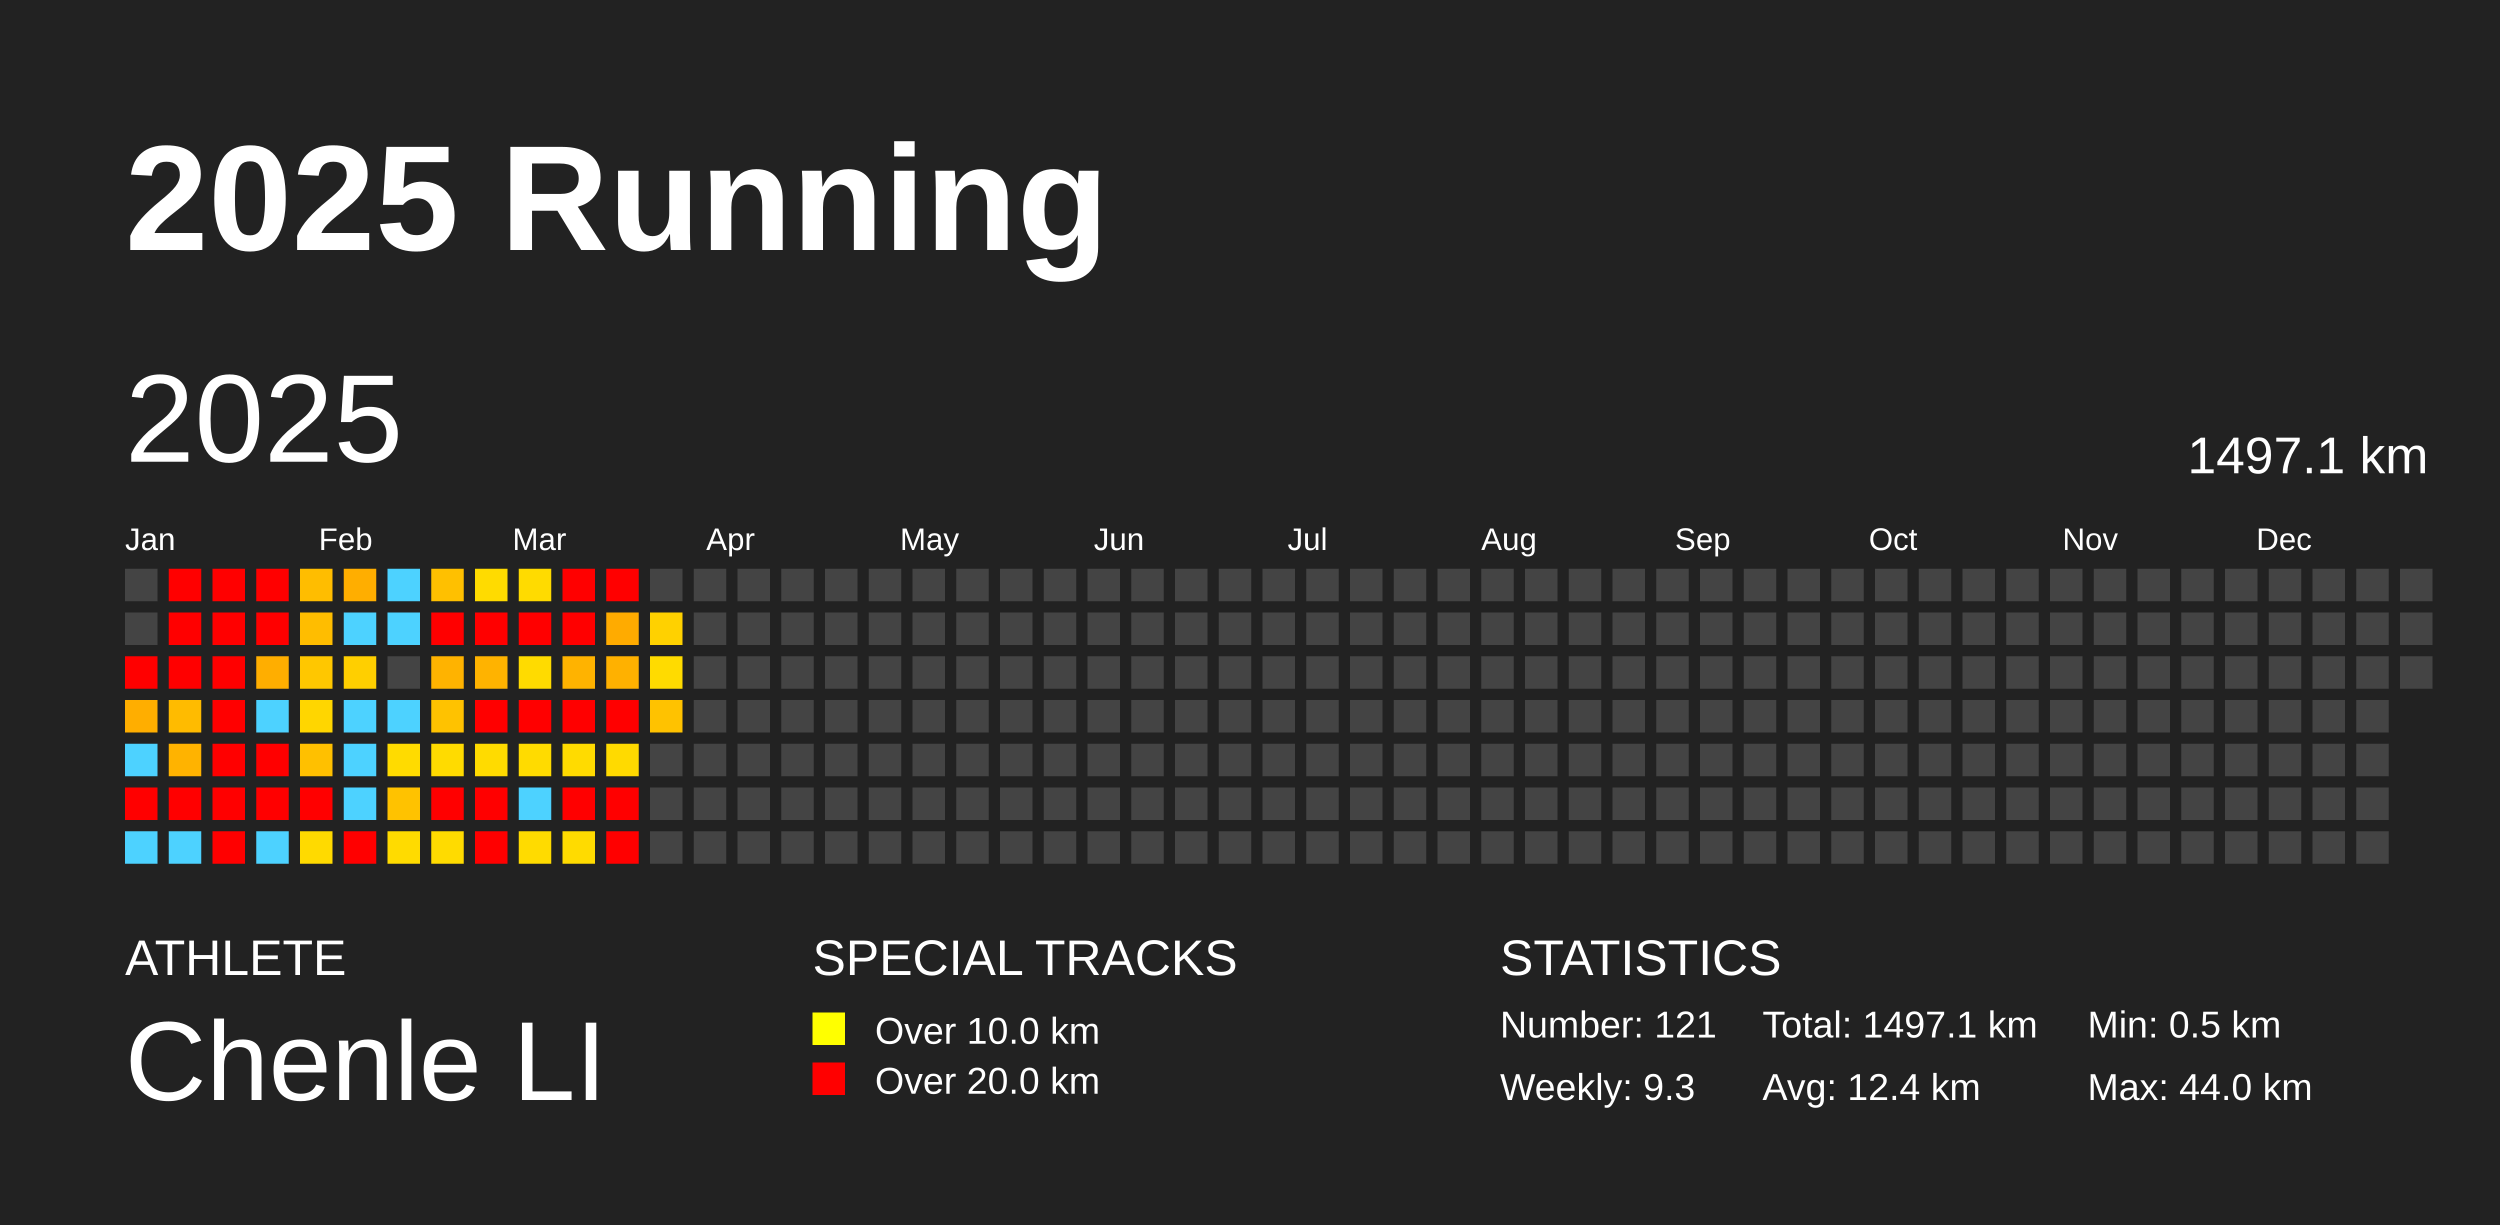
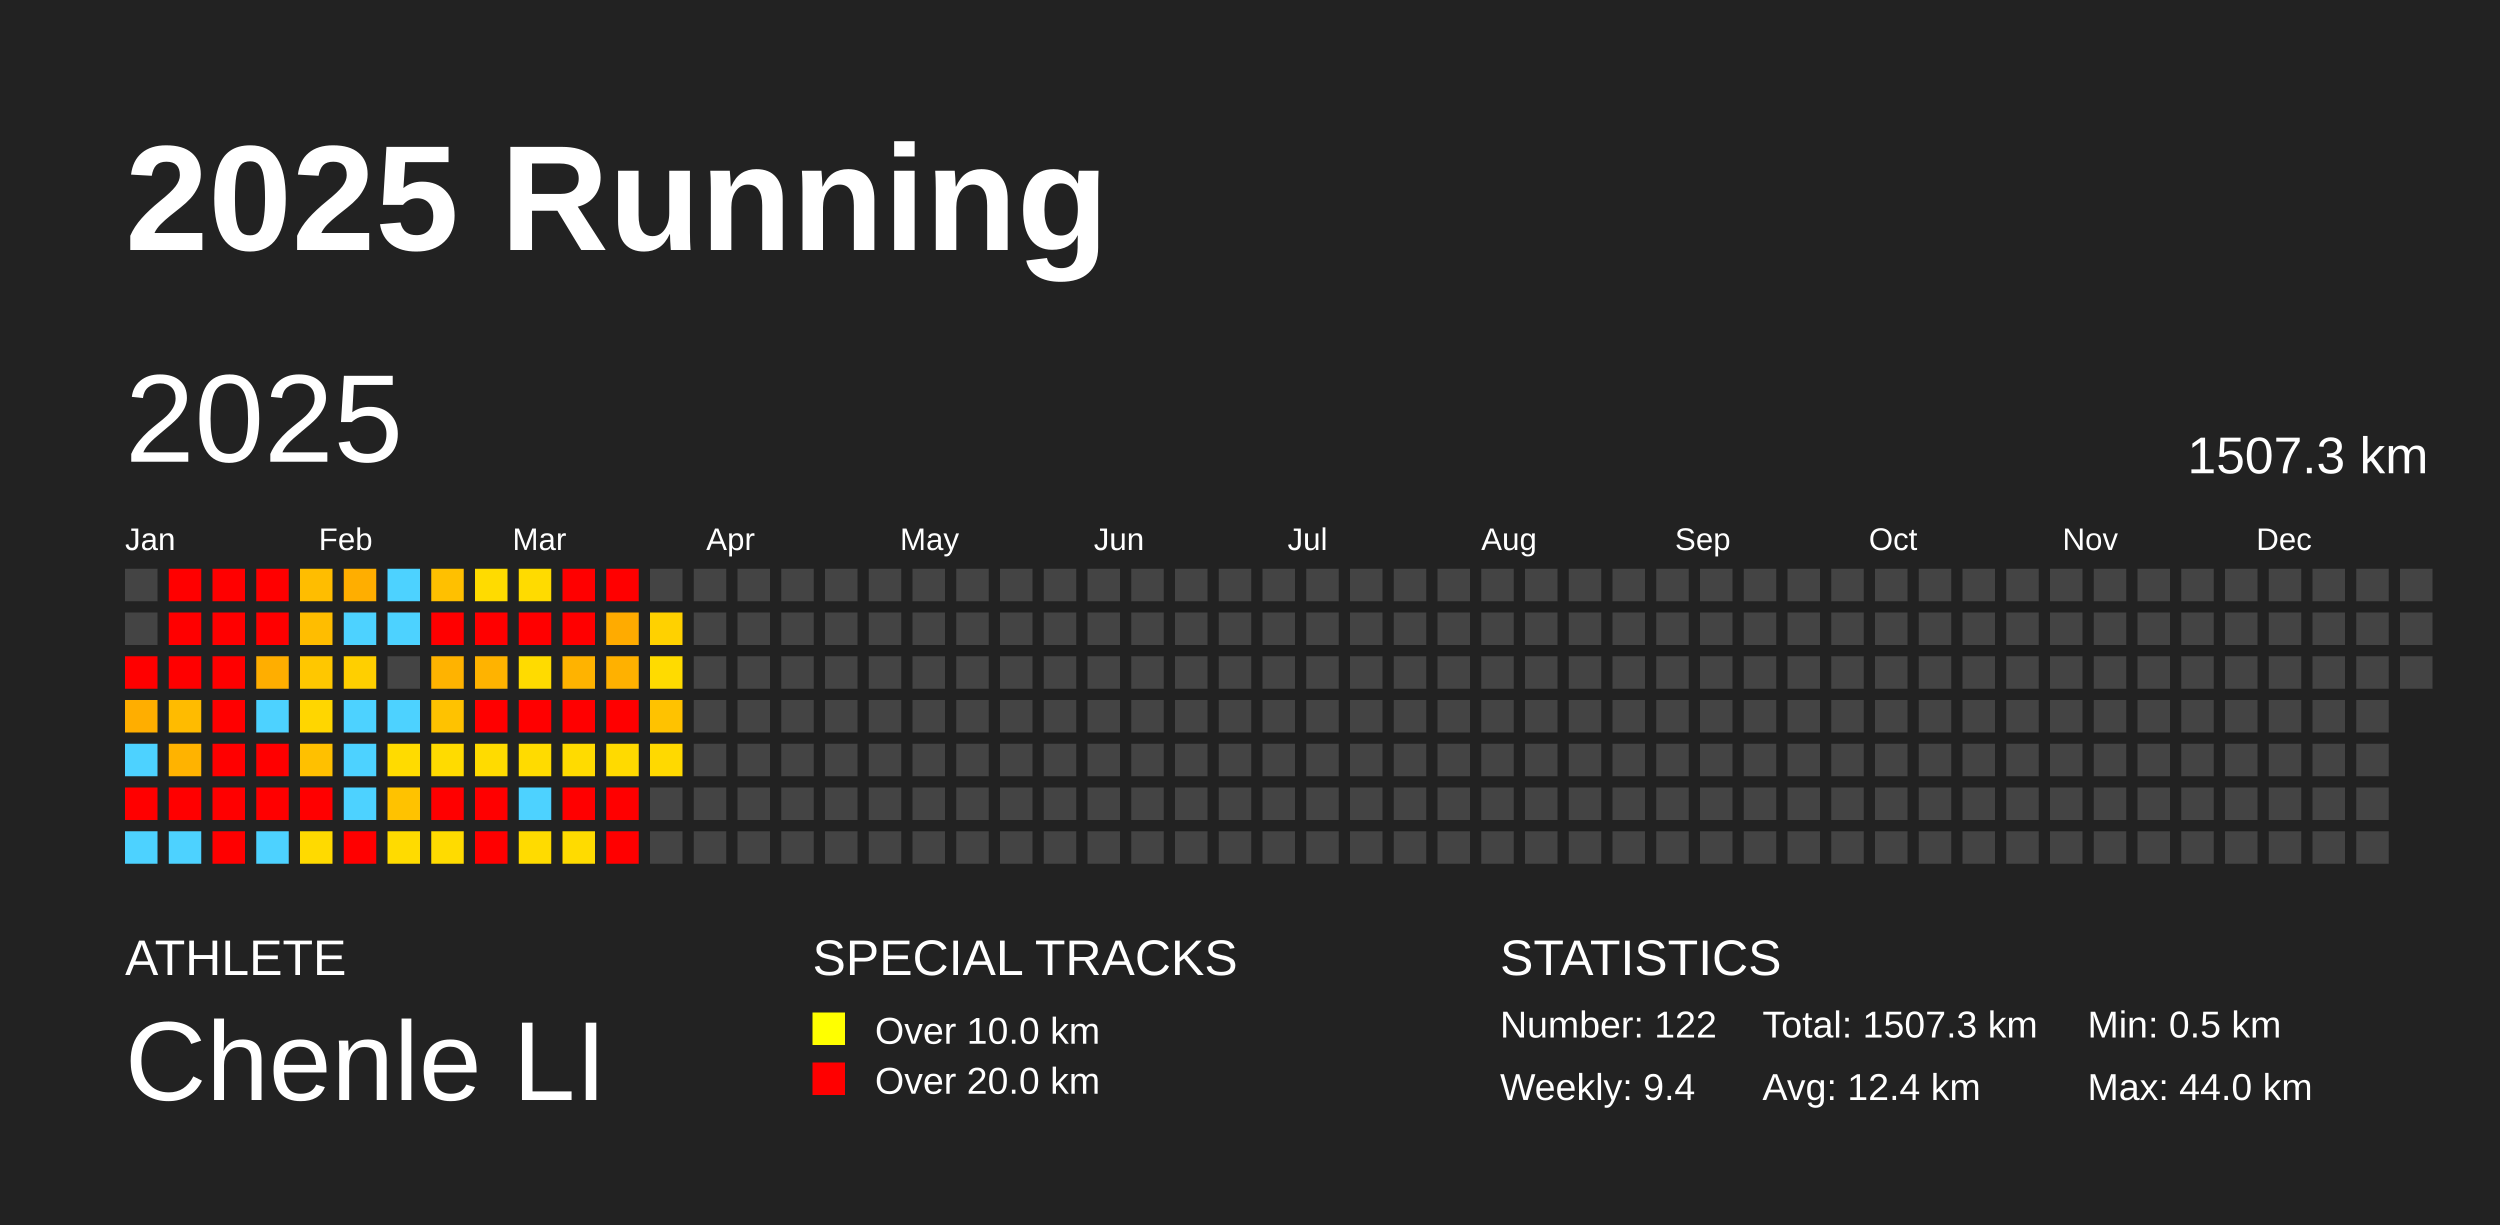
<svg xmlns="http://www.w3.org/2000/svg" baseProfile="full" height="98mm" version="1.1" viewBox="0,0,200,98" width="200mm">
  <defs />
  <rect fill="#222222" height="98" width="200" x="0" y="0" />
  <text fill="#FFFFFF" style="font-size:12px; font-family:Arial; font-weight:bold;" x="10" y="20">2025 Running</text>
  <text fill="#FFFFFF" style="font-size:4px; font-family:Arial" x="10" y="78">ATHLETE</text>
  <text fill="#FFFFFF" style="font-size:9px; font-family:Arial" x="10" y="88">Chenle LI</text>
  <text fill="#FFFFFF" style="font-size:4px; font-family:Arial" x="65" y="78">SPECIAL TRACKS</text>
  <rect fill="yellow" height="2.6" width="2.6" x="65" y="81" />
  <text fill="#FFFFFF" style="font-size:3px; font-family:Arial" x="70" y="83.5">Over 10.0 km</text>
  <rect fill="red" height="2.6" width="2.6" x="65" y="85" />
  <text fill="#FFFFFF" style="font-size:3px; font-family:Arial" x="70" y="87.5">Over 20.0 km</text>
  <text fill="#FFFFFF" style="font-size:4px; font-family:Arial" x="120" y="78">STATISTICS</text>
-   <text fill="#FFFFFF" style="font-size:3px; font-family:Arial" x="120" y="83">Number: 121</text>
-   <text fill="#FFFFFF" style="font-size:3px; font-family:Arial" x="120" y="88">Weekly: 9.3</text>
-   <text fill="#FFFFFF" style="font-size:3px; font-family:Arial" x="141" y="83">Total: 1497.1 km</text>
+   <text fill="#FFFFFF" style="font-size:3px; font-family:Arial" x="120" y="83">Number: 122</text>
+   <text fill="#FFFFFF" style="font-size:3px; font-family:Arial" x="120" y="88">Weekly: 9.4</text>
+   <text fill="#FFFFFF" style="font-size:3px; font-family:Arial" x="141" y="83">Total: 1507.3 km</text>
  <text fill="#FFFFFF" style="font-size:3px; font-family:Arial" x="141" y="88">Avg: 12.4 km</text>
  <text fill="#FFFFFF" style="font-size:3px; font-family:Arial" x="167" y="83">Min: 0.5 km</text>
  <text fill="#FFFFFF" style="font-size:3px; font-family:Arial" x="167" y="88">Max: 44.0 km</text>
  <text dominant-baseline="hanging" fill="#FFFFFF" style="font-size:10.0px; font-family:Arial;" x="10" y="30">2025</text>
-   <text dominant-baseline="hanging" fill="#FFFFFF" style="font-size:4.125px; font-family:Arial;" x="175" y="35">1497.1 km</text>
+   <text dominant-baseline="hanging" fill="#FFFFFF" style="font-size:4.125px; font-family:Arial;" x="175" y="35">1507.3 km</text>
  <text fill="#FFFFFF" style="font-size:2.5px; font-family:Arial" x="10.0" y="44">Jan</text>
  <text fill="#FFFFFF" style="font-size:2.5px; font-family:Arial" x="25.5" y="44">Feb</text>
  <text fill="#FFFFFF" style="font-size:2.5px; font-family:Arial" x="41.0" y="44">Mar</text>
  <text fill="#FFFFFF" style="font-size:2.5px; font-family:Arial" x="56.5" y="44">Apr</text>
  <text fill="#FFFFFF" style="font-size:2.5px; font-family:Arial" x="72.0" y="44">May</text>
  <text fill="#FFFFFF" style="font-size:2.5px; font-family:Arial" x="87.5" y="44">Jun</text>
  <text fill="#FFFFFF" style="font-size:2.5px; font-family:Arial" x="103.0" y="44">Jul</text>
  <text fill="#FFFFFF" style="font-size:2.5px; font-family:Arial" x="118.5" y="44">Aug</text>
  <text fill="#FFFFFF" style="font-size:2.5px; font-family:Arial" x="134.0" y="44">Sep</text>
  <text fill="#FFFFFF" style="font-size:2.5px; font-family:Arial" x="149.5" y="44">Oct</text>
  <text fill="#FFFFFF" style="font-size:2.5px; font-family:Arial" x="165.0" y="44">Nov</text>
  <text fill="#FFFFFF" style="font-size:2.5px; font-family:Arial" x="180.5" y="44">Dec</text>
  <rect fill="#444444" height="2.6" width="2.6" x="10.0" y="45.5" />
  <rect fill="#444444" height="2.6" width="2.6" x="10.0" y="49.0" />
  <rect fill="red" height="2.6" width="2.6" x="10.0" y="52.5" />
  <rect fill="#ffae00" height="2.6" width="2.6" x="10.0" y="56.0" />
  <rect fill="#4dd2ff" height="2.6" width="2.6" x="10.0" y="59.5" />
  <rect fill="red" height="2.6" width="2.6" x="10.0" y="63.0" />
  <rect fill="#4dd2ff" height="2.6" width="2.6" x="10.0" y="66.5" />
  <rect fill="red" height="2.6" width="2.6" x="13.5" y="45.5" />
  <rect fill="red" height="2.6" width="2.6" x="13.5" y="49.0" />
  <rect fill="red" height="2.6" width="2.6" x="13.5" y="52.5" />
  <rect fill="#ffbb00" height="2.6" width="2.6" x="13.5" y="56.0" />
  <rect fill="#ffb300" height="2.6" width="2.6" x="13.5" y="59.5" />
  <rect fill="red" height="2.6" width="2.6" x="13.5" y="63.0" />
  <rect fill="#4dd2ff" height="2.6" width="2.6" x="13.5" y="66.5" />
  <rect fill="red" height="2.6" width="2.6" x="17.0" y="45.5" />
  <rect fill="red" height="2.6" width="2.6" x="17.0" y="49.0" />
  <rect fill="red" height="2.6" width="2.6" x="17.0" y="52.5" />
  <rect fill="red" height="2.6" width="2.6" x="17.0" y="56.0" />
  <rect fill="red" height="2.6" width="2.6" x="17.0" y="59.5" />
  <rect fill="red" height="2.6" width="2.6" x="17.0" y="63.0" />
  <rect fill="red" height="2.6" width="2.6" x="17.0" y="66.5" />
  <rect fill="red" height="2.6" width="2.6" x="20.5" y="45.5" />
  <rect fill="red" height="2.6" width="2.6" x="20.5" y="49.0" />
  <rect fill="#ffae00" height="2.6" width="2.6" x="20.5" y="52.5" />
  <rect fill="#4dd2ff" height="2.6" width="2.6" x="20.5" y="56.0" />
  <rect fill="red" height="2.6" width="2.6" x="20.5" y="59.5" />
  <rect fill="red" height="2.6" width="2.6" x="20.5" y="63.0" />
  <rect fill="#4dd2ff" height="2.6" width="2.6" x="20.5" y="66.5" />
  <rect fill="#ffbd00" height="2.6" width="2.6" x="24.0" y="45.5" />
  <rect fill="#ffbd00" height="2.6" width="2.6" x="24.0" y="49.0" />
  <rect fill="#ffc700" height="2.6" width="2.6" x="24.0" y="52.5" />
  <rect fill="#ffd600" height="2.6" width="2.6" x="24.0" y="56.0" />
  <rect fill="#ffc000" height="2.6" width="2.6" x="24.0" y="59.5" />
  <rect fill="red" height="2.6" width="2.6" x="24.0" y="63.0" />
  <rect fill="#ffda00" height="2.6" width="2.6" x="24.0" y="66.5" />
  <rect fill="#ffae00" height="2.6" width="2.6" x="27.5" y="45.5" />
  <rect fill="#4dd2ff" height="2.6" width="2.6" x="27.5" y="49.0" />
  <rect fill="#ffcf00" height="2.6" width="2.6" x="27.5" y="52.5" />
  <rect fill="#4dd2ff" height="2.6" width="2.6" x="27.5" y="56.0" />
  <rect fill="#4dd2ff" height="2.6" width="2.6" x="27.5" y="59.5" />
  <rect fill="#4dd2ff" height="2.6" width="2.6" x="27.5" y="63.0" />
  <rect fill="red" height="2.6" width="2.6" x="27.5" y="66.5" />
  <rect fill="#4dd2ff" height="2.6" width="2.6" x="31.0" y="45.5" />
  <rect fill="#4dd2ff" height="2.6" width="2.6" x="31.0" y="49.0" />
  <rect fill="#444444" height="2.6" width="2.6" x="31.0" y="52.5" />
  <rect fill="#4dd2ff" height="2.6" width="2.6" x="31.0" y="56.0" />
  <rect fill="#ffdb00" height="2.6" width="2.6" x="31.0" y="59.5" />
  <rect fill="#ffc200" height="2.6" width="2.6" x="31.0" y="63.0" />
  <rect fill="#ffdb00" height="2.6" width="2.6" x="31.0" y="66.5" />
  <rect fill="#ffc000" height="2.6" width="2.6" x="34.5" y="45.5" />
  <rect fill="red" height="2.6" width="2.6" x="34.5" y="49.0" />
  <rect fill="#ffb300" height="2.6" width="2.6" x="34.5" y="52.5" />
  <rect fill="#ffc200" height="2.6" width="2.6" x="34.5" y="56.0" />
  <rect fill="#ffdb00" height="2.6" width="2.6" x="34.5" y="59.5" />
  <rect fill="red" height="2.6" width="2.6" x="34.5" y="63.0" />
  <rect fill="#ffdb00" height="2.6" width="2.6" x="34.5" y="66.5" />
  <rect fill="#ffdb00" height="2.6" width="2.6" x="38.0" y="45.5" />
  <rect fill="red" height="2.6" width="2.6" x="38.0" y="49.0" />
  <rect fill="#ffb300" height="2.6" width="2.6" x="38.0" y="52.5" />
  <rect fill="red" height="2.6" width="2.6" x="38.0" y="56.0" />
  <rect fill="#ffdb00" height="2.6" width="2.6" x="38.0" y="59.5" />
  <rect fill="red" height="2.6" width="2.6" x="38.0" y="63.0" />
  <rect fill="red" height="2.6" width="2.6" x="38.0" y="66.5" />
  <rect fill="#ffdb00" height="2.6" width="2.6" x="41.5" y="45.5" />
  <rect fill="red" height="2.6" width="2.6" x="41.5" y="49.0" />
  <rect fill="#ffdb00" height="2.6" width="2.6" x="41.5" y="52.5" />
  <rect fill="red" height="2.6" width="2.6" x="41.5" y="56.0" />
  <rect fill="#ffdb00" height="2.6" width="2.6" x="41.5" y="59.5" />
  <rect fill="#4dd2ff" height="2.6" width="2.6" x="41.5" y="63.0" />
  <rect fill="#ffdb00" height="2.6" width="2.6" x="41.5" y="66.5" />
  <rect fill="red" height="2.6" width="2.6" x="45.0" y="45.5" />
  <rect fill="red" height="2.6" width="2.6" x="45.0" y="49.0" />
  <rect fill="#ffb300" height="2.6" width="2.6" x="45.0" y="52.5" />
  <rect fill="red" height="2.6" width="2.6" x="45.0" y="56.0" />
  <rect fill="#ffdb00" height="2.6" width="2.6" x="45.0" y="59.5" />
  <rect fill="red" height="2.6" width="2.6" x="45.0" y="63.0" />
  <rect fill="#ffdb00" height="2.6" width="2.6" x="45.0" y="66.5" />
  <rect fill="red" height="2.6" width="2.6" x="48.5" y="45.5" />
  <rect fill="#ffab00" height="2.6" width="2.6" x="48.5" y="49.0" />
  <rect fill="#ffb100" height="2.6" width="2.6" x="48.5" y="52.5" />
  <rect fill="red" height="2.6" width="2.6" x="48.5" y="56.0" />
  <rect fill="#ffda00" height="2.6" width="2.6" x="48.5" y="59.5" />
  <rect fill="red" height="2.6" width="2.6" x="48.5" y="63.0" />
  <rect fill="red" height="2.6" width="2.6" x="48.5" y="66.5" />
  <rect fill="#444444" height="2.6" width="2.6" x="52.0" y="45.5" />
  <rect fill="#ffd100" height="2.6" width="2.6" x="52.0" y="49.0" />
  <rect fill="#ffdb00" height="2.6" width="2.6" x="52.0" y="52.5" />
  <rect fill="#ffc200" height="2.6" width="2.6" x="52.0" y="56.0" />
-   <rect fill="#444444" height="2.6" width="2.6" x="52.0" y="59.5" />
+   <rect fill="#ffd900" height="2.6" width="2.6" x="52.0" y="59.5" />
  <rect fill="#444444" height="2.6" width="2.6" x="52.0" y="63.0" />
  <rect fill="#444444" height="2.6" width="2.6" x="52.0" y="66.5" />
  <rect fill="#444444" height="2.6" width="2.6" x="55.5" y="45.5" />
  <rect fill="#444444" height="2.6" width="2.6" x="55.5" y="49.0" />
  <rect fill="#444444" height="2.6" width="2.6" x="55.5" y="52.5" />
  <rect fill="#444444" height="2.6" width="2.6" x="55.5" y="56.0" />
  <rect fill="#444444" height="2.6" width="2.6" x="55.5" y="59.5" />
  <rect fill="#444444" height="2.6" width="2.6" x="55.5" y="63.0" />
  <rect fill="#444444" height="2.6" width="2.6" x="55.5" y="66.5" />
  <rect fill="#444444" height="2.6" width="2.6" x="59.0" y="45.5" />
  <rect fill="#444444" height="2.6" width="2.6" x="59.0" y="49.0" />
  <rect fill="#444444" height="2.6" width="2.6" x="59.0" y="52.5" />
  <rect fill="#444444" height="2.6" width="2.6" x="59.0" y="56.0" />
  <rect fill="#444444" height="2.6" width="2.6" x="59.0" y="59.5" />
  <rect fill="#444444" height="2.6" width="2.6" x="59.0" y="63.0" />
  <rect fill="#444444" height="2.6" width="2.6" x="59.0" y="66.5" />
  <rect fill="#444444" height="2.6" width="2.6" x="62.5" y="45.5" />
  <rect fill="#444444" height="2.6" width="2.6" x="62.5" y="49.0" />
  <rect fill="#444444" height="2.6" width="2.6" x="62.5" y="52.5" />
  <rect fill="#444444" height="2.6" width="2.6" x="62.5" y="56.0" />
  <rect fill="#444444" height="2.6" width="2.6" x="62.5" y="59.5" />
  <rect fill="#444444" height="2.6" width="2.6" x="62.5" y="63.0" />
  <rect fill="#444444" height="2.6" width="2.6" x="62.5" y="66.5" />
  <rect fill="#444444" height="2.6" width="2.6" x="66.0" y="45.5" />
  <rect fill="#444444" height="2.6" width="2.6" x="66.0" y="49.0" />
  <rect fill="#444444" height="2.6" width="2.6" x="66.0" y="52.5" />
  <rect fill="#444444" height="2.6" width="2.6" x="66.0" y="56.0" />
  <rect fill="#444444" height="2.6" width="2.6" x="66.0" y="59.5" />
  <rect fill="#444444" height="2.6" width="2.6" x="66.0" y="63.0" />
  <rect fill="#444444" height="2.6" width="2.6" x="66.0" y="66.5" />
  <rect fill="#444444" height="2.6" width="2.6" x="69.5" y="45.5" />
  <rect fill="#444444" height="2.6" width="2.6" x="69.5" y="49.0" />
  <rect fill="#444444" height="2.6" width="2.6" x="69.5" y="52.5" />
  <rect fill="#444444" height="2.6" width="2.6" x="69.5" y="56.0" />
  <rect fill="#444444" height="2.6" width="2.6" x="69.5" y="59.5" />
  <rect fill="#444444" height="2.6" width="2.6" x="69.5" y="63.0" />
  <rect fill="#444444" height="2.6" width="2.6" x="69.5" y="66.5" />
  <rect fill="#444444" height="2.6" width="2.6" x="73.0" y="45.5" />
  <rect fill="#444444" height="2.6" width="2.6" x="73.0" y="49.0" />
  <rect fill="#444444" height="2.6" width="2.6" x="73.0" y="52.5" />
  <rect fill="#444444" height="2.6" width="2.6" x="73.0" y="56.0" />
  <rect fill="#444444" height="2.6" width="2.6" x="73.0" y="59.5" />
  <rect fill="#444444" height="2.6" width="2.6" x="73.0" y="63.0" />
  <rect fill="#444444" height="2.6" width="2.6" x="73.0" y="66.5" />
  <rect fill="#444444" height="2.6" width="2.6" x="76.5" y="45.5" />
  <rect fill="#444444" height="2.6" width="2.6" x="76.5" y="49.0" />
  <rect fill="#444444" height="2.6" width="2.6" x="76.5" y="52.5" />
  <rect fill="#444444" height="2.6" width="2.6" x="76.5" y="56.0" />
  <rect fill="#444444" height="2.6" width="2.6" x="76.5" y="59.5" />
  <rect fill="#444444" height="2.6" width="2.6" x="76.5" y="63.0" />
  <rect fill="#444444" height="2.6" width="2.6" x="76.5" y="66.5" />
  <rect fill="#444444" height="2.6" width="2.6" x="80.0" y="45.5" />
  <rect fill="#444444" height="2.6" width="2.6" x="80.0" y="49.0" />
  <rect fill="#444444" height="2.6" width="2.6" x="80.0" y="52.5" />
  <rect fill="#444444" height="2.6" width="2.6" x="80.0" y="56.0" />
  <rect fill="#444444" height="2.6" width="2.6" x="80.0" y="59.5" />
  <rect fill="#444444" height="2.6" width="2.6" x="80.0" y="63.0" />
  <rect fill="#444444" height="2.6" width="2.6" x="80.0" y="66.5" />
  <rect fill="#444444" height="2.6" width="2.6" x="83.5" y="45.5" />
  <rect fill="#444444" height="2.6" width="2.6" x="83.5" y="49.0" />
  <rect fill="#444444" height="2.6" width="2.6" x="83.5" y="52.5" />
  <rect fill="#444444" height="2.6" width="2.6" x="83.5" y="56.0" />
  <rect fill="#444444" height="2.6" width="2.6" x="83.5" y="59.5" />
  <rect fill="#444444" height="2.6" width="2.6" x="83.5" y="63.0" />
  <rect fill="#444444" height="2.6" width="2.6" x="83.5" y="66.5" />
  <rect fill="#444444" height="2.6" width="2.6" x="87.0" y="45.5" />
  <rect fill="#444444" height="2.6" width="2.6" x="87.0" y="49.0" />
  <rect fill="#444444" height="2.6" width="2.6" x="87.0" y="52.5" />
  <rect fill="#444444" height="2.6" width="2.6" x="87.0" y="56.0" />
  <rect fill="#444444" height="2.6" width="2.6" x="87.0" y="59.5" />
  <rect fill="#444444" height="2.6" width="2.6" x="87.0" y="63.0" />
  <rect fill="#444444" height="2.6" width="2.6" x="87.0" y="66.5" />
  <rect fill="#444444" height="2.6" width="2.6" x="90.5" y="45.5" />
  <rect fill="#444444" height="2.6" width="2.6" x="90.5" y="49.0" />
  <rect fill="#444444" height="2.6" width="2.6" x="90.5" y="52.5" />
  <rect fill="#444444" height="2.6" width="2.6" x="90.5" y="56.0" />
  <rect fill="#444444" height="2.6" width="2.6" x="90.5" y="59.5" />
  <rect fill="#444444" height="2.6" width="2.6" x="90.5" y="63.0" />
  <rect fill="#444444" height="2.6" width="2.6" x="90.5" y="66.5" />
  <rect fill="#444444" height="2.6" width="2.6" x="94.0" y="45.5" />
  <rect fill="#444444" height="2.6" width="2.6" x="94.0" y="49.0" />
  <rect fill="#444444" height="2.6" width="2.6" x="94.0" y="52.5" />
  <rect fill="#444444" height="2.6" width="2.6" x="94.0" y="56.0" />
  <rect fill="#444444" height="2.6" width="2.6" x="94.0" y="59.5" />
  <rect fill="#444444" height="2.6" width="2.6" x="94.0" y="63.0" />
  <rect fill="#444444" height="2.6" width="2.6" x="94.0" y="66.5" />
  <rect fill="#444444" height="2.6" width="2.6" x="97.5" y="45.5" />
  <rect fill="#444444" height="2.6" width="2.6" x="97.5" y="49.0" />
  <rect fill="#444444" height="2.6" width="2.6" x="97.5" y="52.5" />
  <rect fill="#444444" height="2.6" width="2.6" x="97.5" y="56.0" />
  <rect fill="#444444" height="2.6" width="2.6" x="97.5" y="59.5" />
  <rect fill="#444444" height="2.6" width="2.6" x="97.5" y="63.0" />
  <rect fill="#444444" height="2.6" width="2.6" x="97.5" y="66.5" />
  <rect fill="#444444" height="2.6" width="2.6" x="101.0" y="45.5" />
  <rect fill="#444444" height="2.6" width="2.6" x="101.0" y="49.0" />
  <rect fill="#444444" height="2.6" width="2.6" x="101.0" y="52.5" />
  <rect fill="#444444" height="2.6" width="2.6" x="101.0" y="56.0" />
  <rect fill="#444444" height="2.6" width="2.6" x="101.0" y="59.5" />
  <rect fill="#444444" height="2.6" width="2.6" x="101.0" y="63.0" />
  <rect fill="#444444" height="2.6" width="2.6" x="101.0" y="66.5" />
  <rect fill="#444444" height="2.6" width="2.6" x="104.5" y="45.5" />
  <rect fill="#444444" height="2.6" width="2.6" x="104.5" y="49.0" />
  <rect fill="#444444" height="2.6" width="2.6" x="104.5" y="52.5" />
  <rect fill="#444444" height="2.6" width="2.6" x="104.5" y="56.0" />
  <rect fill="#444444" height="2.6" width="2.6" x="104.5" y="59.5" />
  <rect fill="#444444" height="2.6" width="2.6" x="104.5" y="63.0" />
  <rect fill="#444444" height="2.6" width="2.6" x="104.5" y="66.5" />
  <rect fill="#444444" height="2.6" width="2.6" x="108.0" y="45.5" />
  <rect fill="#444444" height="2.6" width="2.6" x="108.0" y="49.0" />
  <rect fill="#444444" height="2.6" width="2.6" x="108.0" y="52.5" />
  <rect fill="#444444" height="2.6" width="2.6" x="108.0" y="56.0" />
  <rect fill="#444444" height="2.6" width="2.6" x="108.0" y="59.5" />
  <rect fill="#444444" height="2.6" width="2.6" x="108.0" y="63.0" />
  <rect fill="#444444" height="2.6" width="2.6" x="108.0" y="66.5" />
  <rect fill="#444444" height="2.6" width="2.6" x="111.5" y="45.5" />
  <rect fill="#444444" height="2.6" width="2.6" x="111.5" y="49.0" />
  <rect fill="#444444" height="2.6" width="2.6" x="111.5" y="52.5" />
  <rect fill="#444444" height="2.6" width="2.6" x="111.5" y="56.0" />
  <rect fill="#444444" height="2.6" width="2.6" x="111.5" y="59.5" />
  <rect fill="#444444" height="2.6" width="2.6" x="111.5" y="63.0" />
  <rect fill="#444444" height="2.6" width="2.6" x="111.5" y="66.5" />
  <rect fill="#444444" height="2.6" width="2.6" x="115.0" y="45.5" />
  <rect fill="#444444" height="2.6" width="2.6" x="115.0" y="49.0" />
  <rect fill="#444444" height="2.6" width="2.6" x="115.0" y="52.5" />
  <rect fill="#444444" height="2.6" width="2.6" x="115.0" y="56.0" />
  <rect fill="#444444" height="2.6" width="2.6" x="115.0" y="59.5" />
  <rect fill="#444444" height="2.6" width="2.6" x="115.0" y="63.0" />
  <rect fill="#444444" height="2.6" width="2.6" x="115.0" y="66.5" />
  <rect fill="#444444" height="2.6" width="2.6" x="118.5" y="45.5" />
  <rect fill="#444444" height="2.6" width="2.6" x="118.5" y="49.0" />
  <rect fill="#444444" height="2.6" width="2.6" x="118.5" y="52.5" />
  <rect fill="#444444" height="2.6" width="2.6" x="118.5" y="56.0" />
  <rect fill="#444444" height="2.6" width="2.6" x="118.5" y="59.5" />
  <rect fill="#444444" height="2.6" width="2.6" x="118.5" y="63.0" />
  <rect fill="#444444" height="2.6" width="2.6" x="118.5" y="66.5" />
  <rect fill="#444444" height="2.6" width="2.6" x="122.0" y="45.5" />
  <rect fill="#444444" height="2.6" width="2.6" x="122.0" y="49.0" />
  <rect fill="#444444" height="2.6" width="2.6" x="122.0" y="52.5" />
  <rect fill="#444444" height="2.6" width="2.6" x="122.0" y="56.0" />
  <rect fill="#444444" height="2.6" width="2.6" x="122.0" y="59.5" />
  <rect fill="#444444" height="2.6" width="2.6" x="122.0" y="63.0" />
  <rect fill="#444444" height="2.6" width="2.6" x="122.0" y="66.5" />
  <rect fill="#444444" height="2.6" width="2.6" x="125.5" y="45.5" />
  <rect fill="#444444" height="2.6" width="2.6" x="125.5" y="49.0" />
  <rect fill="#444444" height="2.6" width="2.6" x="125.5" y="52.5" />
  <rect fill="#444444" height="2.6" width="2.6" x="125.5" y="56.0" />
  <rect fill="#444444" height="2.6" width="2.6" x="125.5" y="59.5" />
  <rect fill="#444444" height="2.6" width="2.6" x="125.5" y="63.0" />
  <rect fill="#444444" height="2.6" width="2.6" x="125.5" y="66.5" />
  <rect fill="#444444" height="2.6" width="2.6" x="129.0" y="45.5" />
  <rect fill="#444444" height="2.6" width="2.6" x="129.0" y="49.0" />
  <rect fill="#444444" height="2.6" width="2.6" x="129.0" y="52.5" />
  <rect fill="#444444" height="2.6" width="2.6" x="129.0" y="56.0" />
  <rect fill="#444444" height="2.6" width="2.6" x="129.0" y="59.5" />
  <rect fill="#444444" height="2.6" width="2.6" x="129.0" y="63.0" />
  <rect fill="#444444" height="2.6" width="2.6" x="129.0" y="66.5" />
  <rect fill="#444444" height="2.6" width="2.6" x="132.5" y="45.5" />
  <rect fill="#444444" height="2.6" width="2.6" x="132.5" y="49.0" />
  <rect fill="#444444" height="2.6" width="2.6" x="132.5" y="52.5" />
  <rect fill="#444444" height="2.6" width="2.6" x="132.5" y="56.0" />
  <rect fill="#444444" height="2.6" width="2.6" x="132.5" y="59.5" />
  <rect fill="#444444" height="2.6" width="2.6" x="132.5" y="63.0" />
  <rect fill="#444444" height="2.6" width="2.6" x="132.5" y="66.5" />
  <rect fill="#444444" height="2.6" width="2.6" x="136.0" y="45.5" />
  <rect fill="#444444" height="2.6" width="2.6" x="136.0" y="49.0" />
  <rect fill="#444444" height="2.6" width="2.6" x="136.0" y="52.5" />
  <rect fill="#444444" height="2.6" width="2.6" x="136.0" y="56.0" />
  <rect fill="#444444" height="2.6" width="2.6" x="136.0" y="59.5" />
  <rect fill="#444444" height="2.6" width="2.6" x="136.0" y="63.0" />
  <rect fill="#444444" height="2.6" width="2.6" x="136.0" y="66.5" />
  <rect fill="#444444" height="2.6" width="2.6" x="139.5" y="45.5" />
  <rect fill="#444444" height="2.6" width="2.6" x="139.5" y="49.0" />
  <rect fill="#444444" height="2.6" width="2.6" x="139.5" y="52.5" />
  <rect fill="#444444" height="2.6" width="2.6" x="139.5" y="56.0" />
  <rect fill="#444444" height="2.6" width="2.6" x="139.5" y="59.5" />
  <rect fill="#444444" height="2.6" width="2.6" x="139.5" y="63.0" />
  <rect fill="#444444" height="2.6" width="2.6" x="139.5" y="66.5" />
  <rect fill="#444444" height="2.6" width="2.6" x="143.0" y="45.5" />
  <rect fill="#444444" height="2.6" width="2.6" x="143.0" y="49.0" />
  <rect fill="#444444" height="2.6" width="2.6" x="143.0" y="52.5" />
  <rect fill="#444444" height="2.6" width="2.6" x="143.0" y="56.0" />
  <rect fill="#444444" height="2.6" width="2.6" x="143.0" y="59.5" />
  <rect fill="#444444" height="2.6" width="2.6" x="143.0" y="63.0" />
  <rect fill="#444444" height="2.6" width="2.6" x="143.0" y="66.5" />
  <rect fill="#444444" height="2.6" width="2.6" x="146.5" y="45.5" />
  <rect fill="#444444" height="2.6" width="2.6" x="146.5" y="49.0" />
  <rect fill="#444444" height="2.6" width="2.6" x="146.5" y="52.5" />
  <rect fill="#444444" height="2.6" width="2.6" x="146.5" y="56.0" />
  <rect fill="#444444" height="2.6" width="2.6" x="146.5" y="59.5" />
  <rect fill="#444444" height="2.6" width="2.6" x="146.5" y="63.0" />
  <rect fill="#444444" height="2.6" width="2.6" x="146.5" y="66.5" />
  <rect fill="#444444" height="2.6" width="2.6" x="150.0" y="45.5" />
  <rect fill="#444444" height="2.6" width="2.6" x="150.0" y="49.0" />
  <rect fill="#444444" height="2.6" width="2.6" x="150.0" y="52.5" />
  <rect fill="#444444" height="2.6" width="2.6" x="150.0" y="56.0" />
  <rect fill="#444444" height="2.6" width="2.6" x="150.0" y="59.5" />
  <rect fill="#444444" height="2.6" width="2.6" x="150.0" y="63.0" />
  <rect fill="#444444" height="2.6" width="2.6" x="150.0" y="66.5" />
  <rect fill="#444444" height="2.6" width="2.6" x="153.5" y="45.5" />
  <rect fill="#444444" height="2.6" width="2.6" x="153.5" y="49.0" />
  <rect fill="#444444" height="2.6" width="2.6" x="153.5" y="52.5" />
  <rect fill="#444444" height="2.6" width="2.6" x="153.5" y="56.0" />
  <rect fill="#444444" height="2.6" width="2.6" x="153.5" y="59.5" />
  <rect fill="#444444" height="2.6" width="2.6" x="153.5" y="63.0" />
  <rect fill="#444444" height="2.6" width="2.6" x="153.5" y="66.5" />
  <rect fill="#444444" height="2.6" width="2.6" x="157.0" y="45.5" />
  <rect fill="#444444" height="2.6" width="2.6" x="157.0" y="49.0" />
  <rect fill="#444444" height="2.6" width="2.6" x="157.0" y="52.5" />
  <rect fill="#444444" height="2.6" width="2.6" x="157.0" y="56.0" />
  <rect fill="#444444" height="2.6" width="2.6" x="157.0" y="59.5" />
  <rect fill="#444444" height="2.6" width="2.6" x="157.0" y="63.0" />
  <rect fill="#444444" height="2.6" width="2.6" x="157.0" y="66.5" />
  <rect fill="#444444" height="2.6" width="2.6" x="160.5" y="45.5" />
  <rect fill="#444444" height="2.6" width="2.6" x="160.5" y="49.0" />
  <rect fill="#444444" height="2.6" width="2.6" x="160.5" y="52.5" />
  <rect fill="#444444" height="2.6" width="2.6" x="160.5" y="56.0" />
  <rect fill="#444444" height="2.6" width="2.6" x="160.5" y="59.5" />
  <rect fill="#444444" height="2.6" width="2.6" x="160.5" y="63.0" />
  <rect fill="#444444" height="2.6" width="2.6" x="160.5" y="66.5" />
  <rect fill="#444444" height="2.6" width="2.6" x="164.0" y="45.5" />
  <rect fill="#444444" height="2.6" width="2.6" x="164.0" y="49.0" />
  <rect fill="#444444" height="2.6" width="2.6" x="164.0" y="52.5" />
  <rect fill="#444444" height="2.6" width="2.6" x="164.0" y="56.0" />
  <rect fill="#444444" height="2.6" width="2.6" x="164.0" y="59.5" />
  <rect fill="#444444" height="2.6" width="2.6" x="164.0" y="63.0" />
  <rect fill="#444444" height="2.6" width="2.6" x="164.0" y="66.5" />
  <rect fill="#444444" height="2.6" width="2.6" x="167.5" y="45.5" />
  <rect fill="#444444" height="2.6" width="2.6" x="167.5" y="49.0" />
  <rect fill="#444444" height="2.6" width="2.6" x="167.5" y="52.5" />
  <rect fill="#444444" height="2.6" width="2.6" x="167.5" y="56.0" />
  <rect fill="#444444" height="2.6" width="2.6" x="167.5" y="59.5" />
  <rect fill="#444444" height="2.6" width="2.6" x="167.5" y="63.0" />
  <rect fill="#444444" height="2.6" width="2.6" x="167.5" y="66.5" />
  <rect fill="#444444" height="2.6" width="2.6" x="171.0" y="45.5" />
  <rect fill="#444444" height="2.6" width="2.6" x="171.0" y="49.0" />
  <rect fill="#444444" height="2.6" width="2.6" x="171.0" y="52.5" />
  <rect fill="#444444" height="2.6" width="2.6" x="171.0" y="56.0" />
  <rect fill="#444444" height="2.6" width="2.6" x="171.0" y="59.5" />
  <rect fill="#444444" height="2.6" width="2.6" x="171.0" y="63.0" />
  <rect fill="#444444" height="2.6" width="2.6" x="171.0" y="66.5" />
  <rect fill="#444444" height="2.6" width="2.6" x="174.5" y="45.5" />
  <rect fill="#444444" height="2.6" width="2.6" x="174.5" y="49.0" />
  <rect fill="#444444" height="2.6" width="2.6" x="174.5" y="52.5" />
  <rect fill="#444444" height="2.6" width="2.6" x="174.5" y="56.0" />
  <rect fill="#444444" height="2.6" width="2.6" x="174.5" y="59.5" />
  <rect fill="#444444" height="2.6" width="2.6" x="174.5" y="63.0" />
  <rect fill="#444444" height="2.6" width="2.6" x="174.5" y="66.5" />
  <rect fill="#444444" height="2.6" width="2.6" x="178.0" y="45.5" />
  <rect fill="#444444" height="2.6" width="2.6" x="178.0" y="49.0" />
  <rect fill="#444444" height="2.6" width="2.6" x="178.0" y="52.5" />
  <rect fill="#444444" height="2.6" width="2.6" x="178.0" y="56.0" />
  <rect fill="#444444" height="2.6" width="2.6" x="178.0" y="59.5" />
  <rect fill="#444444" height="2.6" width="2.6" x="178.0" y="63.0" />
  <rect fill="#444444" height="2.6" width="2.6" x="178.0" y="66.5" />
  <rect fill="#444444" height="2.6" width="2.6" x="181.5" y="45.5" />
  <rect fill="#444444" height="2.6" width="2.6" x="181.5" y="49.0" />
  <rect fill="#444444" height="2.6" width="2.6" x="181.5" y="52.5" />
  <rect fill="#444444" height="2.6" width="2.6" x="181.5" y="56.0" />
  <rect fill="#444444" height="2.6" width="2.6" x="181.5" y="59.5" />
  <rect fill="#444444" height="2.6" width="2.6" x="181.5" y="63.0" />
  <rect fill="#444444" height="2.6" width="2.6" x="181.5" y="66.5" />
  <rect fill="#444444" height="2.6" width="2.6" x="185.0" y="45.5" />
  <rect fill="#444444" height="2.6" width="2.6" x="185.0" y="49.0" />
  <rect fill="#444444" height="2.6" width="2.6" x="185.0" y="52.5" />
  <rect fill="#444444" height="2.6" width="2.6" x="185.0" y="56.0" />
  <rect fill="#444444" height="2.6" width="2.6" x="185.0" y="59.5" />
  <rect fill="#444444" height="2.6" width="2.6" x="185.0" y="63.0" />
  <rect fill="#444444" height="2.6" width="2.6" x="185.0" y="66.5" />
  <rect fill="#444444" height="2.6" width="2.6" x="188.5" y="45.5" />
  <rect fill="#444444" height="2.6" width="2.6" x="188.5" y="49.0" />
  <rect fill="#444444" height="2.6" width="2.6" x="188.5" y="52.5" />
  <rect fill="#444444" height="2.6" width="2.6" x="188.5" y="56.0" />
  <rect fill="#444444" height="2.6" width="2.6" x="188.5" y="59.5" />
  <rect fill="#444444" height="2.6" width="2.6" x="188.5" y="63.0" />
  <rect fill="#444444" height="2.6" width="2.6" x="188.5" y="66.5" />
  <rect fill="#444444" height="2.6" width="2.6" x="192.0" y="45.5" />
  <rect fill="#444444" height="2.6" width="2.6" x="192.0" y="49.0" />
  <rect fill="#444444" height="2.6" width="2.6" x="192.0" y="52.5" />
</svg>
